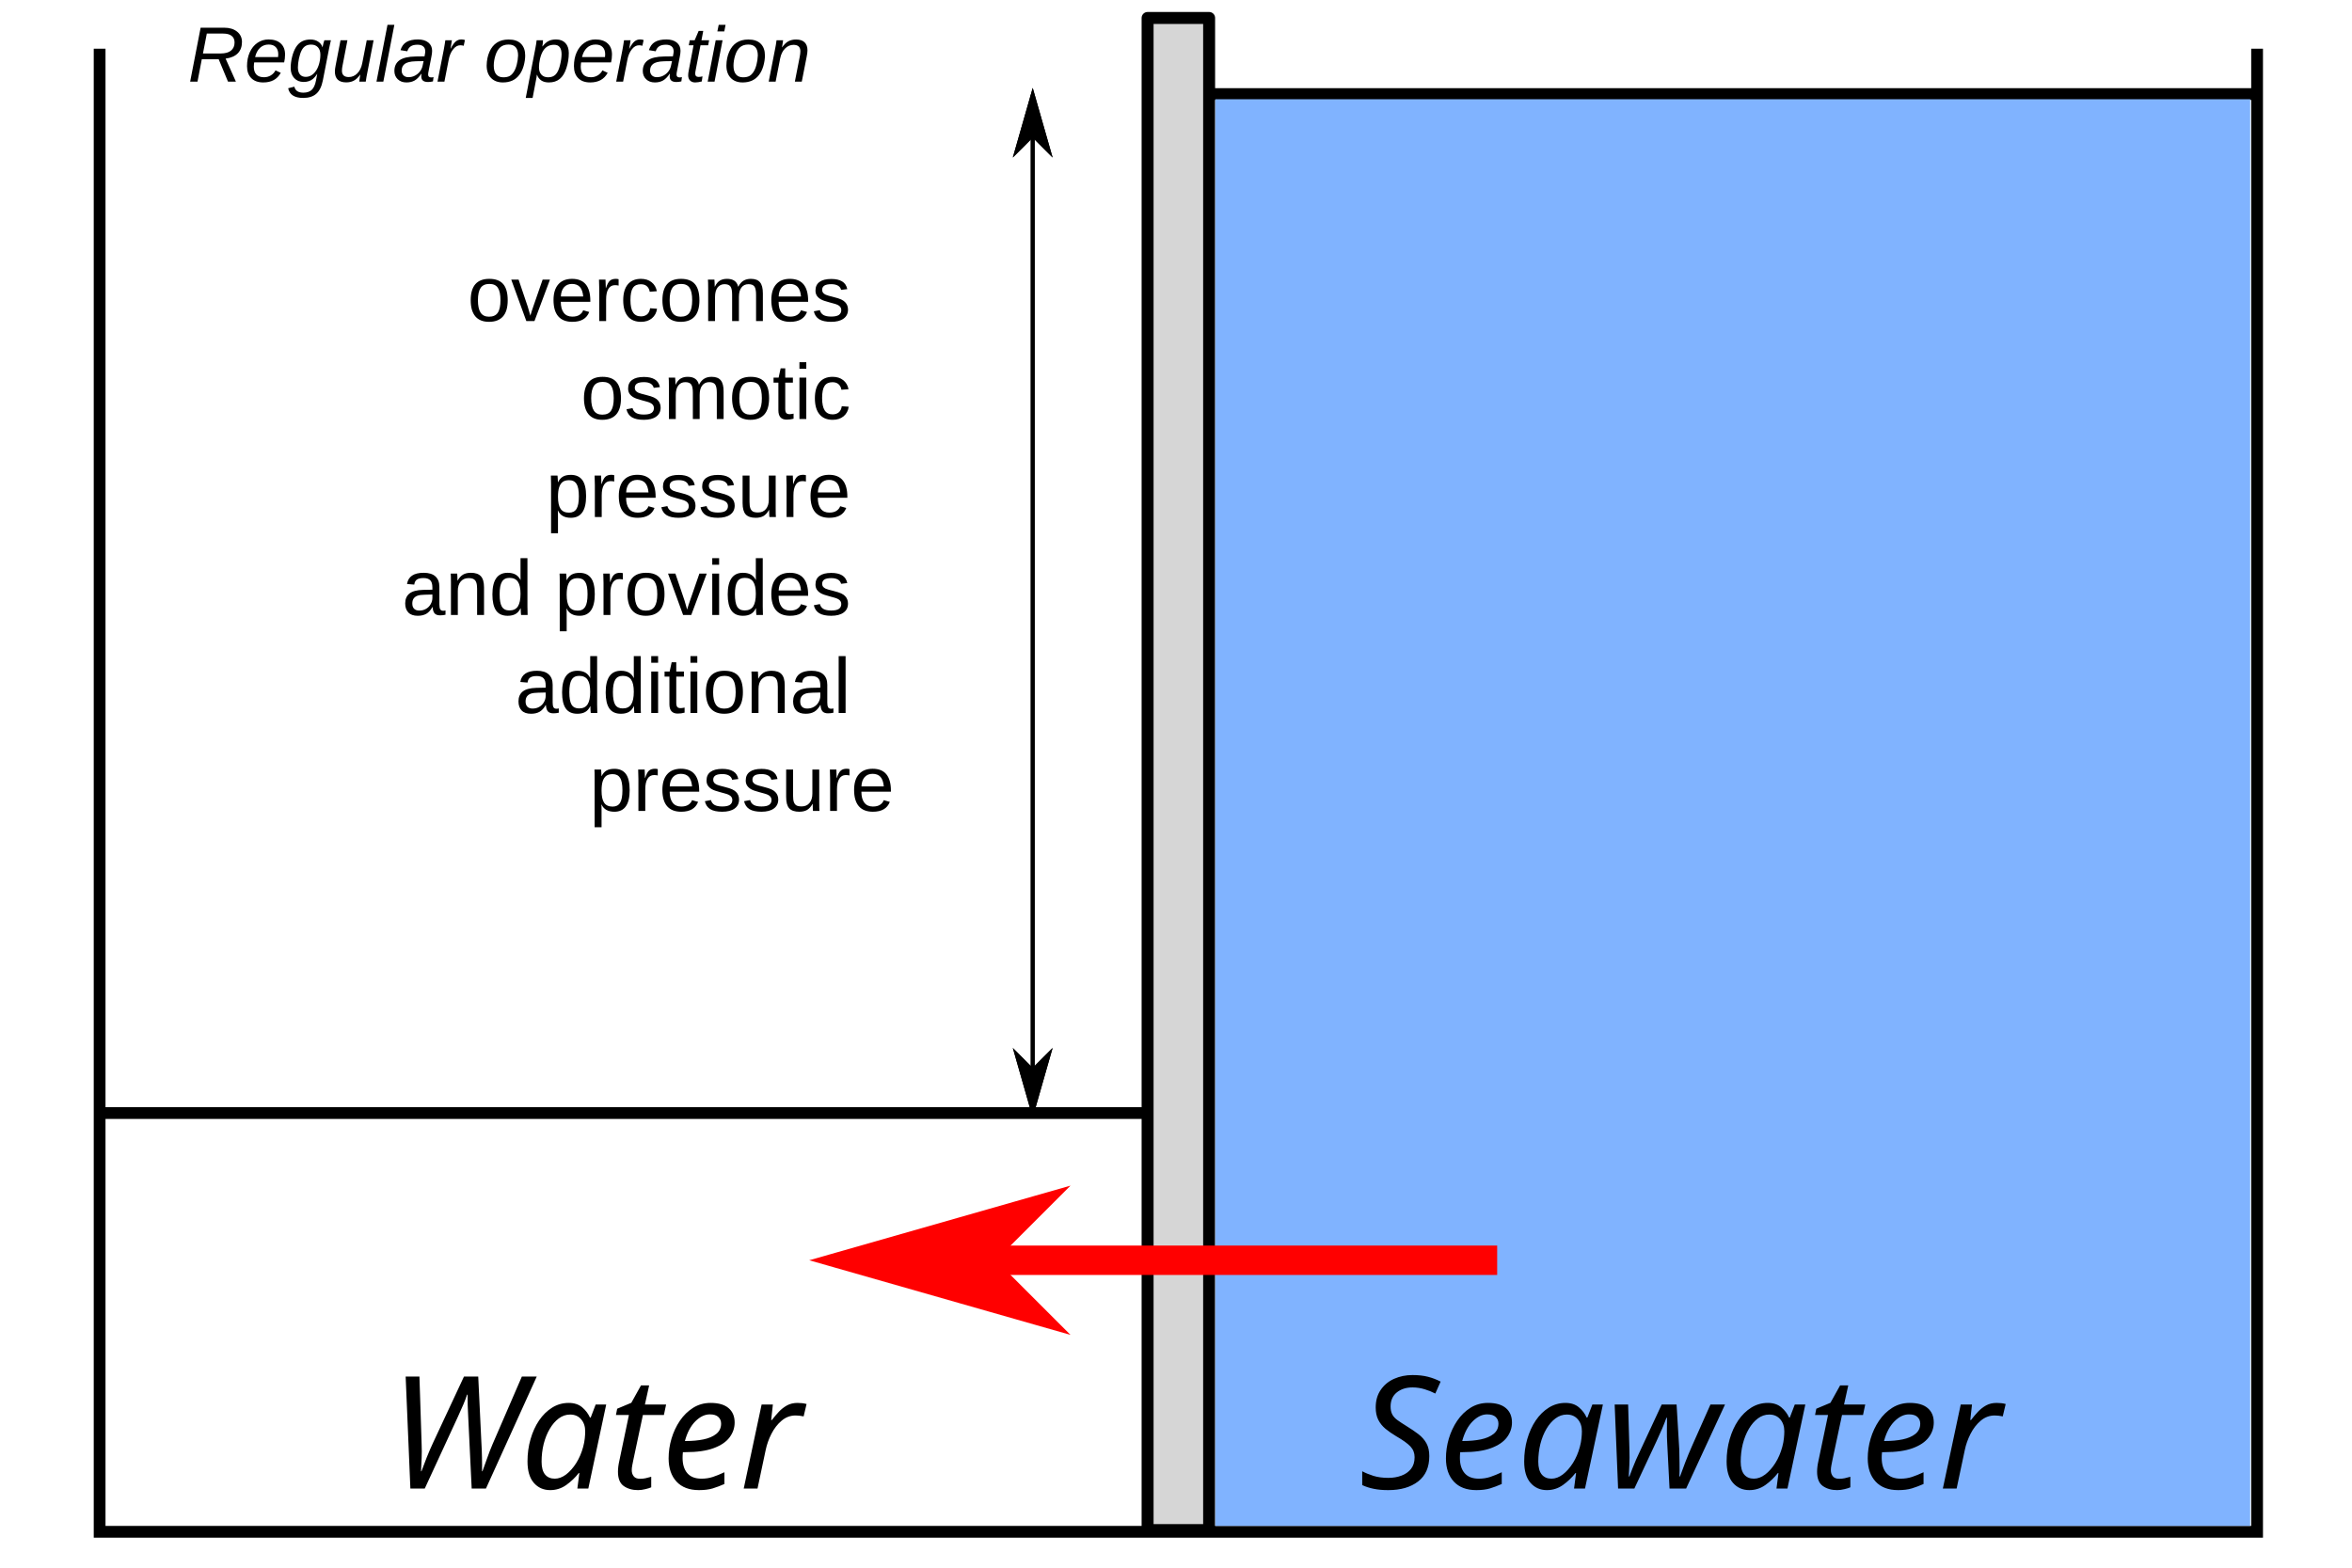
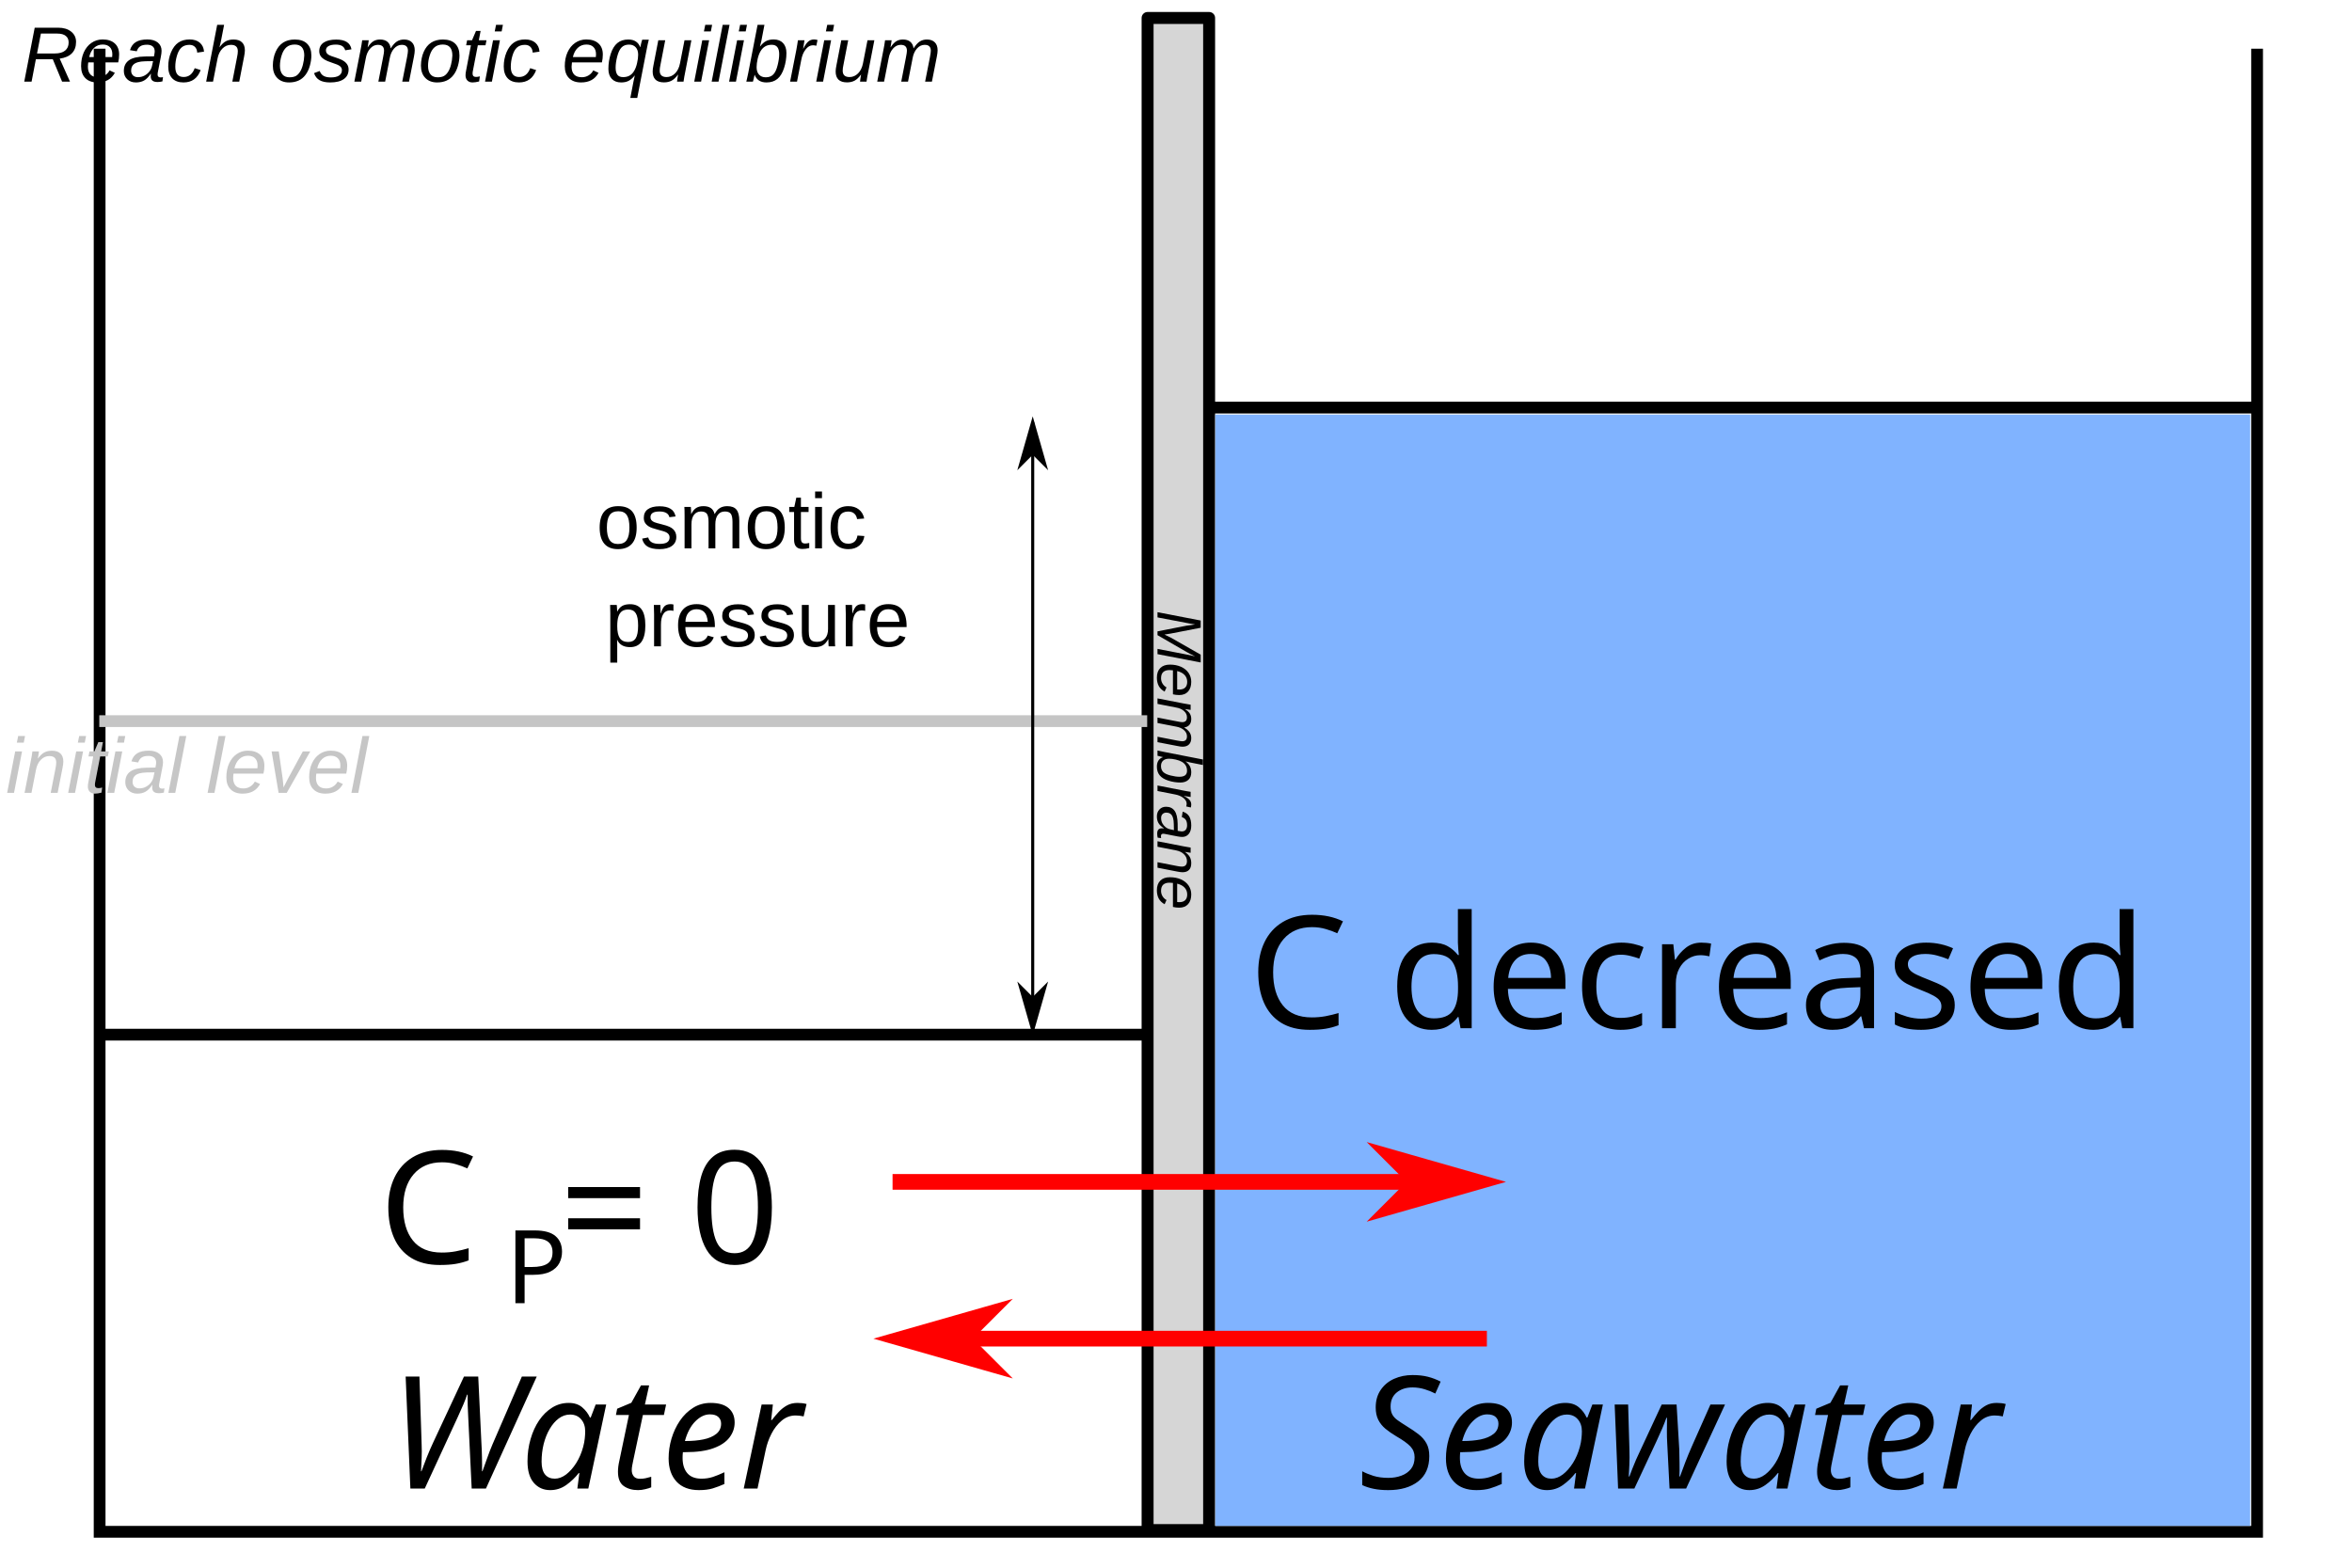
<svg xmlns="http://www.w3.org/2000/svg" width="600" height="400" id="svg2" version="1.1">
  <defs id="defs4">
    <marker style="overflow:visible;" id="Arrow1Mend" refX="0.0" refY="0.0" orient="auto">
      <path transform="scale(0.4) rotate(180) translate(10,0)" style="fill-rule:evenodd;stroke:#000000;stroke-width:1.0pt;marker-start:none;" d="M 0.0,0.0 L 5.0,-5.0 L -12.5,0.0 L 5.0,5.0 L 0.0,0.0 z " id="path4017" />
    </marker>
    <marker style="overflow:visible" id="Arrow1Lstart" refX="0.0" refY="0.0" orient="auto">
      <path transform="scale(0.8) translate(12.5,0)" style="fill-rule:evenodd;stroke:#000000;stroke-width:1.0pt;marker-start:none" d="M 0.0,0.0 L 5.0,-5.0 L -12.5,0.0 L 5.0,5.0 L 0.0,0.0 z " id="path4009" />
    </marker>
    <marker style="overflow:visible;" id="Arrow1Lend" refX="0.0" refY="0.0" orient="auto">
      <path transform="scale(0.8) rotate(180) translate(12.5,0)" style="fill-rule:evenodd;stroke:#000000;stroke-width:1.0pt;marker-start:none;" d="M 0.0,0.0 L 5.0,-5.0 L -12.5,0.0 L 5.0,5.0 L 0.0,0.0 z " id="path4012" />
    </marker>
    <marker style="overflow:visible;" id="Arrow1Mend1" refX="0.0" refY="0.0" orient="auto">
      <path transform="scale(0.4) rotate(180) translate(10,0)" style="marker-start:none;stroke:#ff0000;stroke-width:1.0pt;fill:#ff0000;fill-rule:evenodd" d="M 0.0,0.0 L 5.0,-5.0 L -12.5,0.0 L 5.0,5.0 L 0.0,0.0 z " id="path4463" />
    </marker>
  </defs>
  <g style="display:inline" transform="translate(0,-652.3622)" id="layer1">
    <path id="path2985" d="m 25.415,664.79 0,378.413 550.373,0 0,-378.413" style="fill:none;stroke:#000000;stroke-width:3;stroke-linecap:butt;stroke-linejoin:miter;stroke-miterlimit:4;stroke-opacity:1;stroke-dasharray:none" />
    <rect y="656.943" x="292.753" height="385.817" width="15.698" id="rect3012" style="fill:#d6d6d6;fill-opacity:1;stroke:#000000;stroke-width:3.048;stroke-linecap:round;stroke-linejoin:round;stroke-miterlimit:4;stroke-opacity:1;stroke-dasharray:none;stroke-dashoffset:3.25" />
    <text id="text3839" y="1032.167" x="99.204" style="font-size:40px;font-style:italic;font-variant:normal;font-weight:normal;font-stretch:normal;text-align:start;line-height:125%;letter-spacing:0px;word-spacing:0px;writing-mode:lr-tb;text-anchor:start;fill:#000000;fill-opacity:1;stroke:none;font-family:Sans;-inkscape-font-specification:Sans Italic" xml:space="preserve">
      <tspan y="1032.167" x="99.204" id="tspan3841">Water</tspan>
    </text>
+     <text id="text3074" y="-295.282" x="4105.701" style="display:inline;font-size:16px;font-style:italic;font-variant:normal;font-weight:normal;font-stretch:normal;text-align:start;line-height:125%;letter-spacing:0px;word-spacing:0px;writing-mode:lr-tb;text-anchor:start;fill:#000000;fill-opacity:1;stroke:none;font-family:Arial;-inkscape-font-specification:Arial Italic" xml:space="preserve" transform="matrix(0,1,-1,0,0,-3297.638)">
+       <tspan id="tspan3076" x="4105.701" y="-295.282">Membrane</tspan>
+     </text>
  </g>
-   <g transform="translate(0,-3950)" style="display:inline" id="g3963">
+   <g transform="translate(0,-3950)" style="display:none" id="g3963">
    <path id="path3965" d="m 25.328,4233.998 267.323,0" style="fill:none;stroke:#000000;stroke-width:3;stroke-linecap:butt;stroke-linejoin:miter;stroke-miterlimit:4;stroke-opacity:1;stroke-dasharray:none" />
    <path style="fill:none;stroke:#000000;stroke-width:3;stroke-linecap:butt;stroke-linejoin:miter;stroke-miterlimit:4;stroke-opacity:1;stroke-dasharray:none" d="m 308.352,3973.998 267.323,0" id="path3967" />
    <path style="fill:#80b3ff;fill-opacity:1;stroke:none" d="m 310.035,4157.327 0,-182.006 131.999,0 131.999,0 0,182.006 0,182.006 -131.999,0 -131.999,0 0,-182.006 z" id="path3969" />
    <text transform="translate(0,3950)" id="text3993" y="137.931" x="97.011" style="font-size:40px;font-style:normal;font-weight:normal;line-height:125%;letter-spacing:0px;word-spacing:0px;fill:#000000;fill-opacity:1;stroke:none;font-family:Sans" xml:space="preserve">
      <tspan y="137.931" x="97.011" id="tspan3995" />
    </text>
    <path id="path4004" d="m 263.448,3974.368 0,258.851" style="fill:none;stroke:#000000;stroke-width:1px;stroke-linecap:butt;stroke-linejoin:miter;stroke-opacity:1;marker-start:url(#Arrow1Lstart);marker-end:url(#Arrow1Lend)" />
    <text id="text4820" y="4031.915" x="255.943" style="font-size:20px;font-style:normal;font-variant:normal;font-weight:normal;font-stretch:normal;text-align:end;line-height:125%;letter-spacing:0px;word-spacing:0px;writing-mode:lr-tb;text-anchor:end;fill:#000000;fill-opacity:1;stroke:none;font-family:Arial;-inkscape-font-specification:Arial" xml:space="preserve">
      <tspan y="4031.915" x="255.943" id="tspan4822">overcomes</tspan>
      <tspan id="tspan4824" y="4056.915" x="261.49">osmotic </tspan>
      <tspan id="tspan4826" y="4081.915" x="255.943">pressure</tspan>
      <tspan id="tspan4828" y="4106.915" x="255.943">and provides</tspan>
      <tspan id="tspan4832" y="4131.915" x="255.943">additional</tspan>
      <tspan id="tspan4830" y="4156.915" x="255.943">pressure</tspan>
    </text>
    <path style="fill:none;stroke:#000000;stroke-width:1px;stroke-linecap:butt;stroke-linejoin:miter;stroke-opacity:1;marker-start:url(#Arrow1Lstart);marker-end:url(#Arrow1Lend)" d="m 263.448,3974.368 0,258.851" id="path4834" />
    <text xml:space="preserve" style="font-size:20px;font-style:italic;font-variant:normal;font-weight:normal;font-stretch:normal;text-align:start;line-height:125%;letter-spacing:0px;word-spacing:0px;writing-mode:lr-tb;text-anchor:start;fill:#000000;fill-opacity:1;stroke:none;display:inline;font-family:Arial;-inkscape-font-specification:Arial Italic" x="47.897" y="3970.834" id="text4917">
      <tspan y="3970.834" x="47.897" id="tspan4925">Regular operation</tspan>
    </text>
    <text transform="translate(0,3297.638)" xml:space="preserve" style="font-size:40px;font-style:italic;font-variant:normal;font-weight:normal;font-stretch:normal;text-align:start;line-height:125%;letter-spacing:0px;word-spacing:0px;writing-mode:lr-tb;text-anchor:start;fill:#000000;fill-opacity:1;stroke:none;display:inline;font-family:Sans;-inkscape-font-specification:Sans Italic" x="346.743" y="1032.167" id="text3843">
      <tspan y="1032.167" x="346.743" id="tspan3847">Seawater</tspan>
    </text>
    <path style="fill:#ff0000;fill-opacity:1;stroke:#ff0000;stroke-width:7.5;stroke-linecap:butt;stroke-linejoin:miter;stroke-miterlimit:4;stroke-opacity:1;stroke-dasharray:none;marker-start:none;marker-end:url(#Arrow1Mend1);display:inline" d="m 381.933,4271.56 -160.714,0" id="path4609" />
  </g>
-   <g id="g3901" style="display:none" transform="translate(0,-3950)">
+   <g id="g3901" style="display:inline" transform="translate(0,-3950)">
+     <path transform="translate(0,3297.638)" style="display:inline;fill:none;stroke:#c5c5c5;stroke-width:3;stroke-linecap:butt;stroke-linejoin:miter;stroke-miterlimit:4;stroke-opacity:1;stroke-dasharray:none" d="m 25.328,836.36 267.323,0" id="path3055" />
    <path style="fill:none;stroke:#000000;stroke-width:3;stroke-linecap:butt;stroke-linejoin:miter;stroke-miterlimit:4;stroke-opacity:1;stroke-dasharray:none" d="m 25.328,4213.998 267.323,0" id="path3903" />
    <path id="path3907" d="m 308.352,4053.998 267.323,0" style="fill:none;stroke:#000000;stroke-width:3;stroke-linecap:butt;stroke-linejoin:miter;stroke-miterlimit:4;stroke-opacity:1;stroke-dasharray:none" />
    <path id="path3931" d="m 310.035,4197.557 0,-141.776 131.999,0 131.999,0 0,141.776 0,141.776 -131.999,0 -131.999,0 0,-141.776 z" style="fill:#80b3ff;fill-opacity:1;stroke:none" />
    <text id="text3921" y="4212.36" x="318.547" style="font-size:40px;font-style:normal;font-variant:normal;font-weight:normal;font-stretch:normal;text-align:start;line-height:125%;letter-spacing:0px;word-spacing:0px;writing-mode:lr-tb;text-anchor:start;fill:#000000;fill-opacity:1;stroke:none;display:inline;font-family:Sans;-inkscape-font-specification:Sans" xml:space="preserve">
      <tspan y="4212.36" x="318.547" id="tspan3059">C decreased</tspan>
    </text>
    <g transform="translate(14.2681,60)" id="g3889" style="display:inline">
      <text xml:space="preserve" style="font-size:40px;font-style:normal;font-variant:normal;font-weight:normal;font-stretch:normal;text-align:start;line-height:125%;letter-spacing:0px;word-spacing:0px;writing-mode:lr-tb;text-anchor:start;fill:#000000;fill-opacity:1;stroke:none;display:inline;font-family:Sans;-inkscape-font-specification:Sans" x="82.358" y="4212.36" id="text3849">
        <tspan id="tspan3875" x="82.358" y="4212.36">C  = 0</tspan>
      </text>
      <text id="text3855" y="4222.514" x="114.7" style="font-size:26px;font-style:normal;font-variant:normal;font-weight:normal;font-stretch:normal;text-align:start;line-height:125%;letter-spacing:0px;word-spacing:0px;writing-mode:lr-tb;text-anchor:start;fill:#000000;fill-opacity:1;stroke:none;display:inline;font-family:Sans;-inkscape-font-specification:Sans" xml:space="preserve">
        <tspan id="tspan3877" x="114.7" y="4222.514">P</tspan>
      </text>
    </g>
    <path id="path4836" d="m 263.448,4057.729 0,154.963" style="fill:none;stroke:#000000;stroke-width:0.774px;stroke-linecap:butt;stroke-linejoin:miter;stroke-opacity:1;marker-start:url(#Arrow1Lstart);marker-end:url(#Arrow1Lend);display:inline" />
-     <text id="text4860" y="4129.915" x="255.943" style="font-size:20px;font-style:normal;font-variant:normal;font-weight:normal;font-stretch:normal;text-align:end;line-height:125%;letter-spacing:0px;word-spacing:0px;writing-mode:lr-tb;text-anchor:end;fill:#000000;fill-opacity:1;stroke:none;display:inline;font-family:Arial;-inkscape-font-specification:Arial" xml:space="preserve">
-       <tspan y="4129.915" x="261.49" id="tspan4874">osmotic </tspan>
-       <tspan y="4154.915" x="255.943" id="tspan4876">pressure</tspan>
+     <text id="text4860" y="4089.915" x="259.943" style="font-size:20px;font-style:normal;font-variant:normal;font-weight:normal;font-stretch:normal;text-align:end;line-height:125%;letter-spacing:0px;word-spacing:0px;writing-mode:lr-tb;text-anchor:end;fill:#000000;fill-opacity:1;stroke:none;display:inline;font-family:Arial;-inkscape-font-specification:Arial" xml:space="preserve">
+       <tspan y="4089.915" x="265.49" id="tspan4874">osmotic </tspan>
+       <tspan y="4114.915" x="259.943" id="tspan4876">pressure</tspan>
    </text>
-     <text xml:space="preserve" style="font-size:20px;font-style:italic;font-variant:normal;font-weight:normal;font-stretch:normal;text-align:end;line-height:125%;letter-spacing:0px;word-spacing:0px;writing-mode:lr-tb;text-anchor:end;fill:#000000;fill-opacity:1;stroke:none;display:inline;font-family:Arial;-inkscape-font-specification:Arial Italic" x="237.897" y="3970.834" id="text4878">
-       <tspan id="tspan4882" x="237.897" y="3970.834">System at equilibrium</tspan>
+     <text xml:space="preserve" style="font-size:20px;font-style:italic;font-variant:normal;font-weight:normal;font-stretch:normal;text-align:end;line-height:125%;letter-spacing:0px;word-spacing:0px;writing-mode:lr-tb;text-anchor:end;fill:#000000;fill-opacity:1;stroke:none;display:inline;font-family:Arial;-inkscape-font-specification:Arial Italic" x="267.897" y="3970.834" id="text4878">
+       <tspan id="tspan4882" x="267.897" y="3970.834">Reach osmotic equilibrium</tspan>
+     </text>
+     <text id="text4597" y="1032.167" x="346.743" style="font-size:40px;font-style:italic;font-variant:normal;font-weight:normal;font-stretch:normal;text-align:start;line-height:125%;letter-spacing:0px;word-spacing:0px;writing-mode:lr-tb;text-anchor:start;fill:#000000;fill-opacity:1;stroke:none;display:inline;font-family:Sans;-inkscape-font-specification:Sans Italic" xml:space="preserve" transform="translate(0,3297.638)">
+       <tspan id="tspan4599" x="346.743" y="1032.167">Seawater</tspan>
    </text>
    <path style="fill:#ff0000;fill-opacity:1;stroke:#ff0000;stroke-width:4;stroke-linecap:butt;stroke-linejoin:miter;stroke-miterlimit:4;stroke-opacity:1;stroke-dasharray:none;marker-start:none;marker-end:url(#Arrow1Mend1);display:inline" d="m 227.694,4251.56 148.614,0" id="path4590" />
    <path id="path4593" d="m 379.308,4291.56 -148.614,0" style="fill:#ff0000;fill-opacity:1;stroke:#ff0000;stroke-width:4;stroke-linecap:butt;stroke-linejoin:miter;stroke-miterlimit:4;stroke-opacity:1;stroke-dasharray:none;marker-start:none;marker-end:url(#Arrow1Mend1);display:inline" />
-     <text id="text4597" y="1032.167" x="346.743" style="font-size:40px;font-style:italic;font-variant:normal;font-weight:normal;font-stretch:normal;text-align:start;line-height:125%;letter-spacing:0px;word-spacing:0px;writing-mode:lr-tb;text-anchor:start;fill:#000000;fill-opacity:1;stroke:none;display:inline;font-family:Sans;-inkscape-font-specification:Sans Italic" xml:space="preserve" transform="translate(0,3297.638)">
-       <tspan id="tspan4599" x="346.743" y="1032.167">Seawater</tspan>
+     <text xml:space="preserve" style="font-size:20px;font-style:italic;font-variant:normal;font-weight:normal;font-stretch:normal;text-align:end;line-height:125%;letter-spacing:0px;word-spacing:0px;writing-mode:lr;text-anchor:end;fill:#c6c6c6;fill-opacity:1;stroke:none;display:inline;font-family:Arial;-inkscape-font-specification:Arial Italic" x="121.546" y="4152.296" id="text3850">
+       <tspan id="tspan3856" x="121.546" y="4152.296">initial level</tspan>
    </text>
  </g>
  <g transform="translate(0,-3950)" style="display:none" id="layer2">
    <path id="path3802" d="m 25.328,836.36 267.323,0" style="fill:none;stroke:#000000;stroke-width:3;stroke-linecap:butt;stroke-linejoin:miter;stroke-miterlimit:4;stroke-opacity:1;stroke-dasharray:none" transform="translate(0,3297.638)" />
    <path id="path3812" d="m 311.096,939.782 0,-101.003 131.243,0 131.243,0 0,101.003 0,101.003 -131.243,0 -131.243,0 0,-101.003 z" style="fill:#80b3ff;fill-opacity:1;stroke:none" transform="translate(0,3297.638)" />
    <path transform="translate(0,3297.638)" style="fill:none;stroke:#000000;stroke-width:3;stroke-linecap:butt;stroke-linejoin:miter;stroke-miterlimit:4;stroke-opacity:1;stroke-dasharray:none" d="m 308.352,836.36 267.323,0" id="path3804" />
    <text xml:space="preserve" style="font-size:40px;font-style:normal;font-variant:normal;font-weight:normal;font-stretch:normal;text-align:start;line-height:125%;letter-spacing:0px;word-spacing:0px;writing-mode:lr-tb;text-anchor:start;fill:#000000;fill-opacity:1;stroke:none;display:inline;font-family:Sans;-inkscape-font-specification:Sans" x="386.343" y="4212.36" id="text3879">
      <tspan y="4212.36" x="386.343" id="tspan3061">C &gt; 0</tspan>
    </text>
    <g id="g3909" transform="translate(14.2681,0)" style="display:inline">
      <text id="text3911" y="4212.36" x="82.358" style="font-size:40px;font-style:normal;font-variant:normal;font-weight:normal;font-stretch:normal;text-align:start;line-height:125%;letter-spacing:0px;word-spacing:0px;writing-mode:lr-tb;text-anchor:start;fill:#000000;fill-opacity:1;stroke:none;display:inline;font-family:Sans;-inkscape-font-specification:Sans" xml:space="preserve">
        <tspan y="4212.36" x="82.358" id="tspan3913">C  = 0</tspan>
      </text>
      <text xml:space="preserve" style="font-size:26px;font-style:normal;font-variant:normal;font-weight:normal;font-stretch:normal;text-align:start;line-height:125%;letter-spacing:0px;word-spacing:0px;writing-mode:lr-tb;text-anchor:start;fill:#000000;fill-opacity:1;stroke:none;display:inline;font-family:Sans;-inkscape-font-specification:Sans" x="114.7" y="4222.514" id="text3915">
        <tspan y="4222.514" x="114.7" id="tspan3917">P</tspan>
      </text>
    </g>
    <text id="text4905" y="3970.834" x="47.897" style="font-size:20px;font-style:italic;font-variant:normal;font-weight:normal;font-stretch:normal;text-align:start;line-height:125%;letter-spacing:0px;word-spacing:0px;writing-mode:lr-tb;text-anchor:start;fill:#000000;fill-opacity:1;stroke:none;display:inline;font-family:Arial;-inkscape-font-specification:Arial Italic" xml:space="preserve">
      <tspan y="3970.834" x="47.897" id="tspan4907">Initial condition</tspan>
    </text>
    <path transform="translate(0,3297.638)" id="path3039" d="m 215.595,953.922 160.714,0" style="fill:#ff0000;fill-opacity:1;stroke:#ff0000;stroke-width:7.5;stroke-linecap:butt;stroke-linejoin:miter;stroke-miterlimit:4;stroke-opacity:1;stroke-dasharray:none;marker-start:none;marker-end:url(#Arrow1Mend1);display:inline" />
    <text transform="translate(0,3297.638)" xml:space="preserve" style="font-size:40px;font-style:italic;font-variant:normal;font-weight:normal;font-stretch:normal;text-align:start;line-height:125%;letter-spacing:0px;word-spacing:0px;writing-mode:lr-tb;text-anchor:start;fill:#000000;fill-opacity:1;stroke:none;display:inline;font-family:Sans;-inkscape-font-specification:Sans Italic" x="346.743" y="1032.167" id="text4603">
      <tspan y="1032.167" x="346.743" id="tspan4605">Seawater</tspan>
    </text>
  </g>
</svg>
